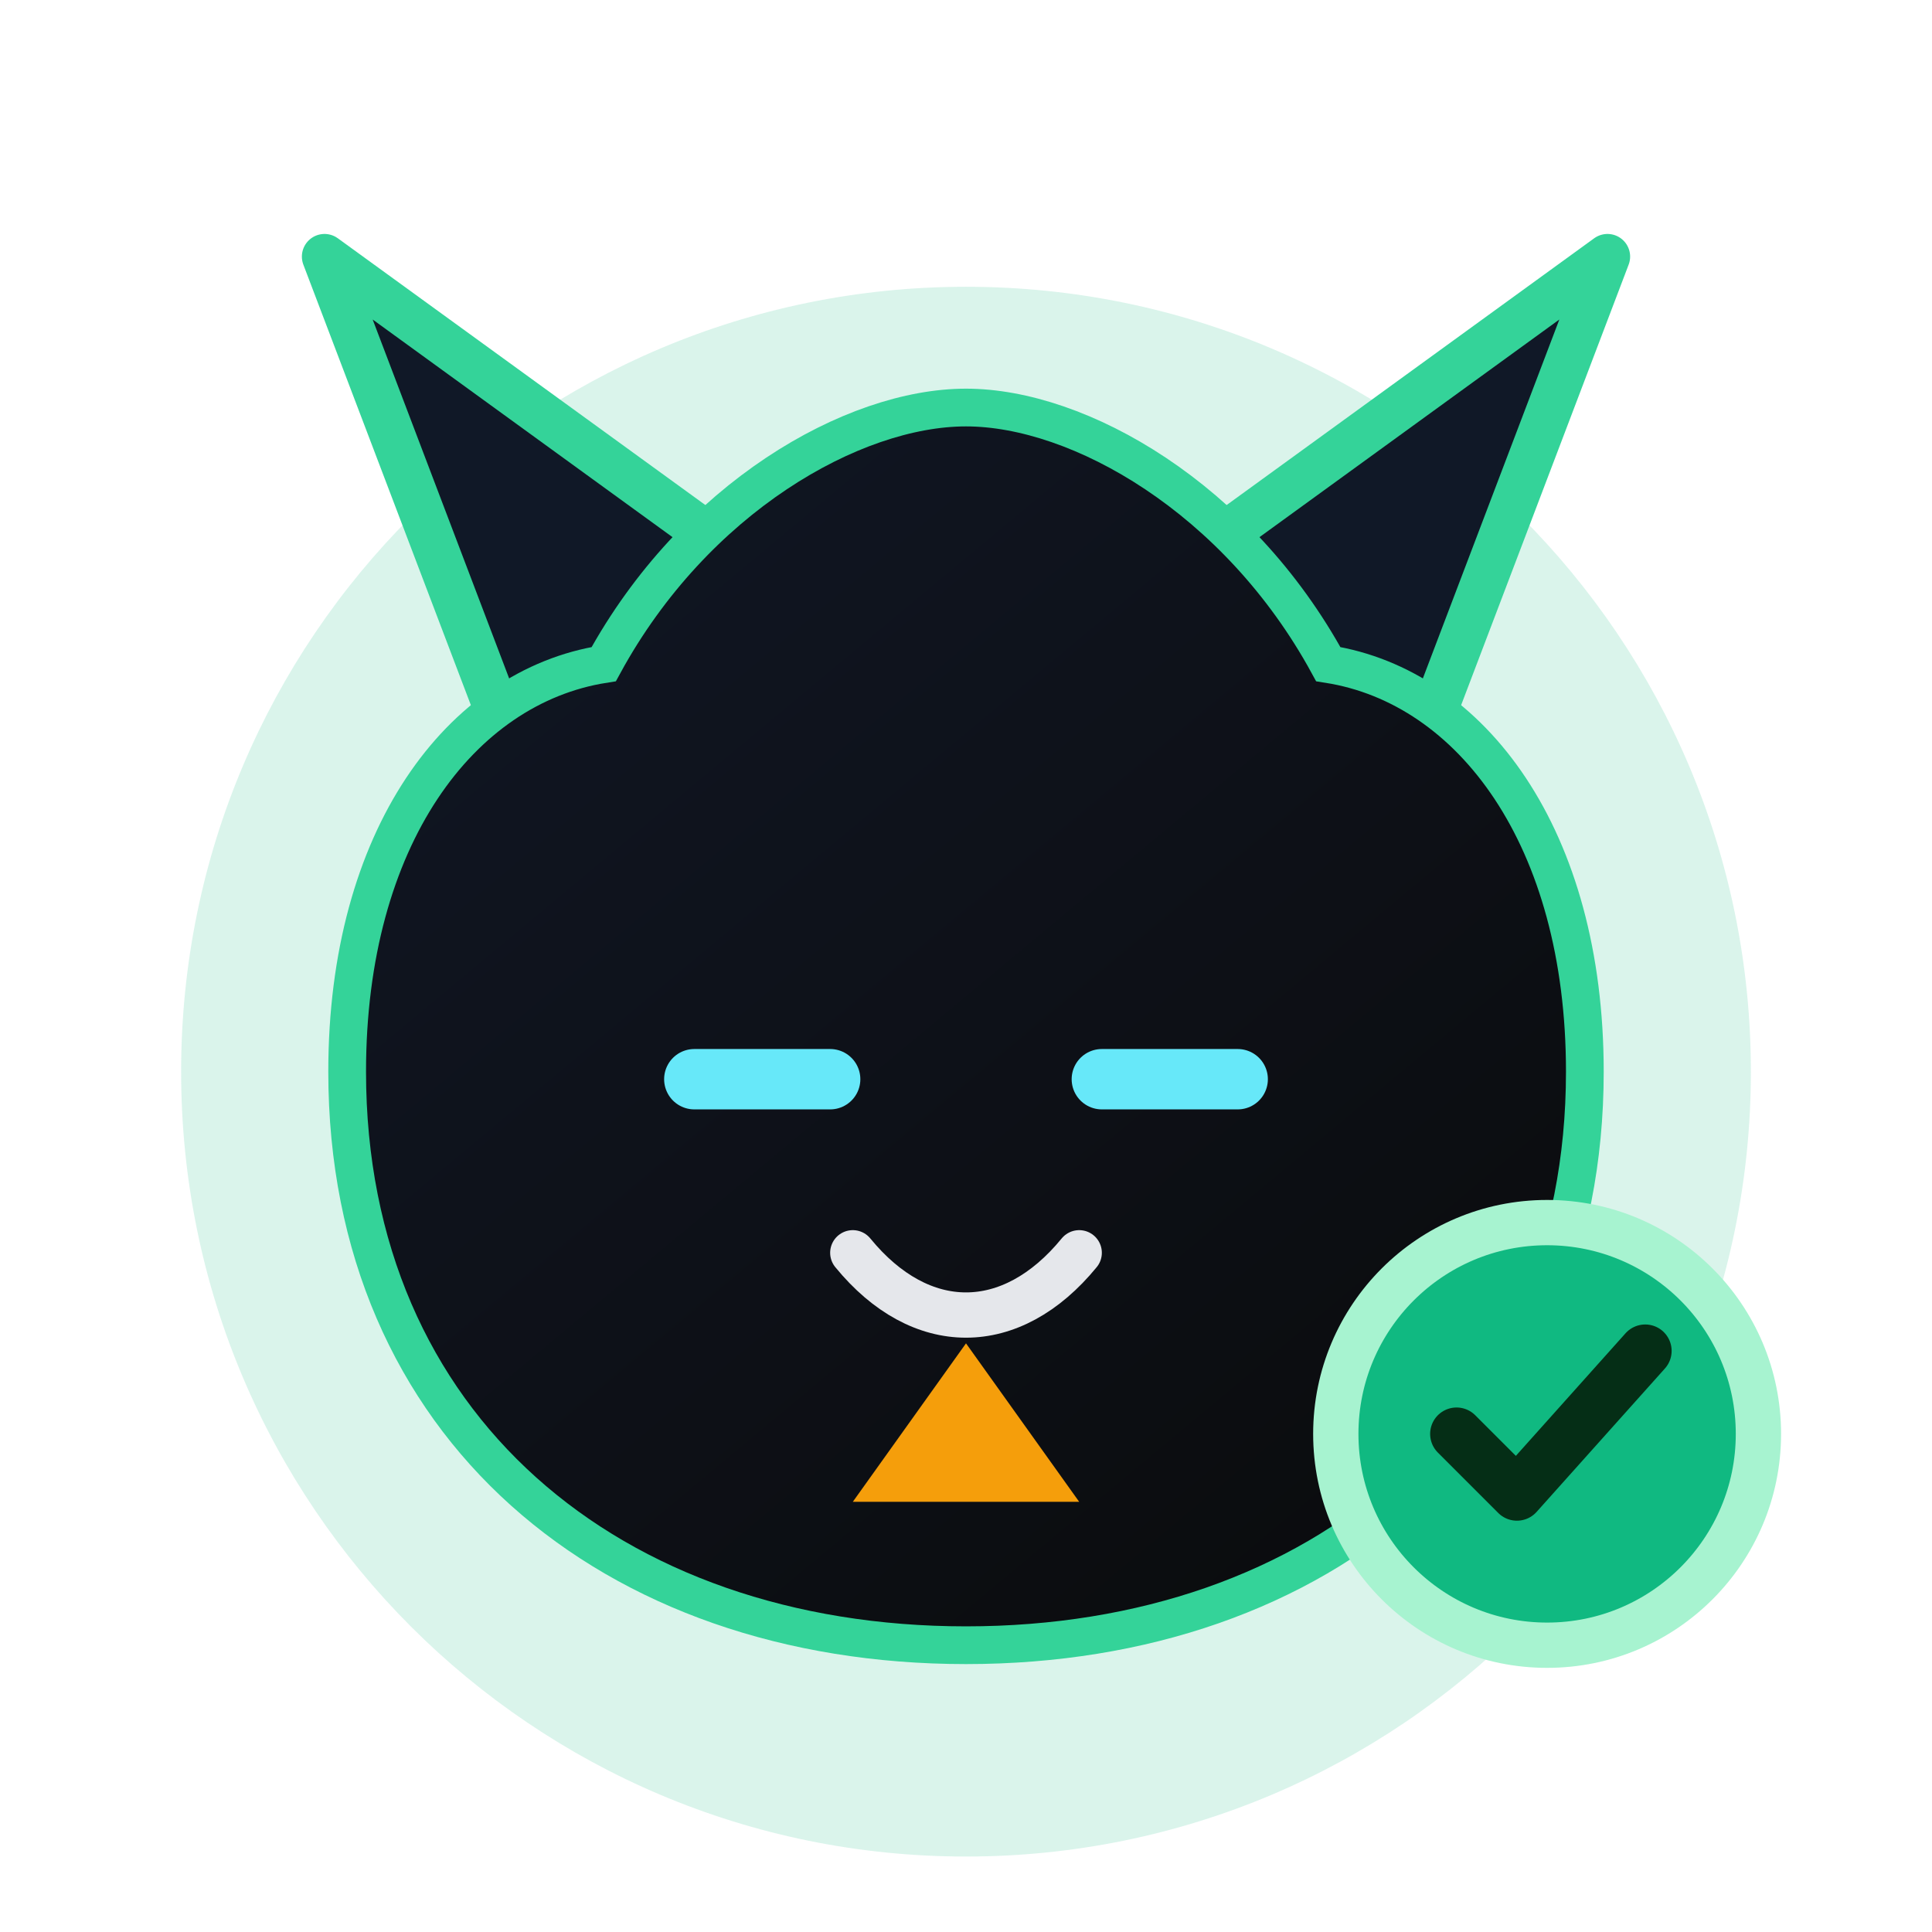
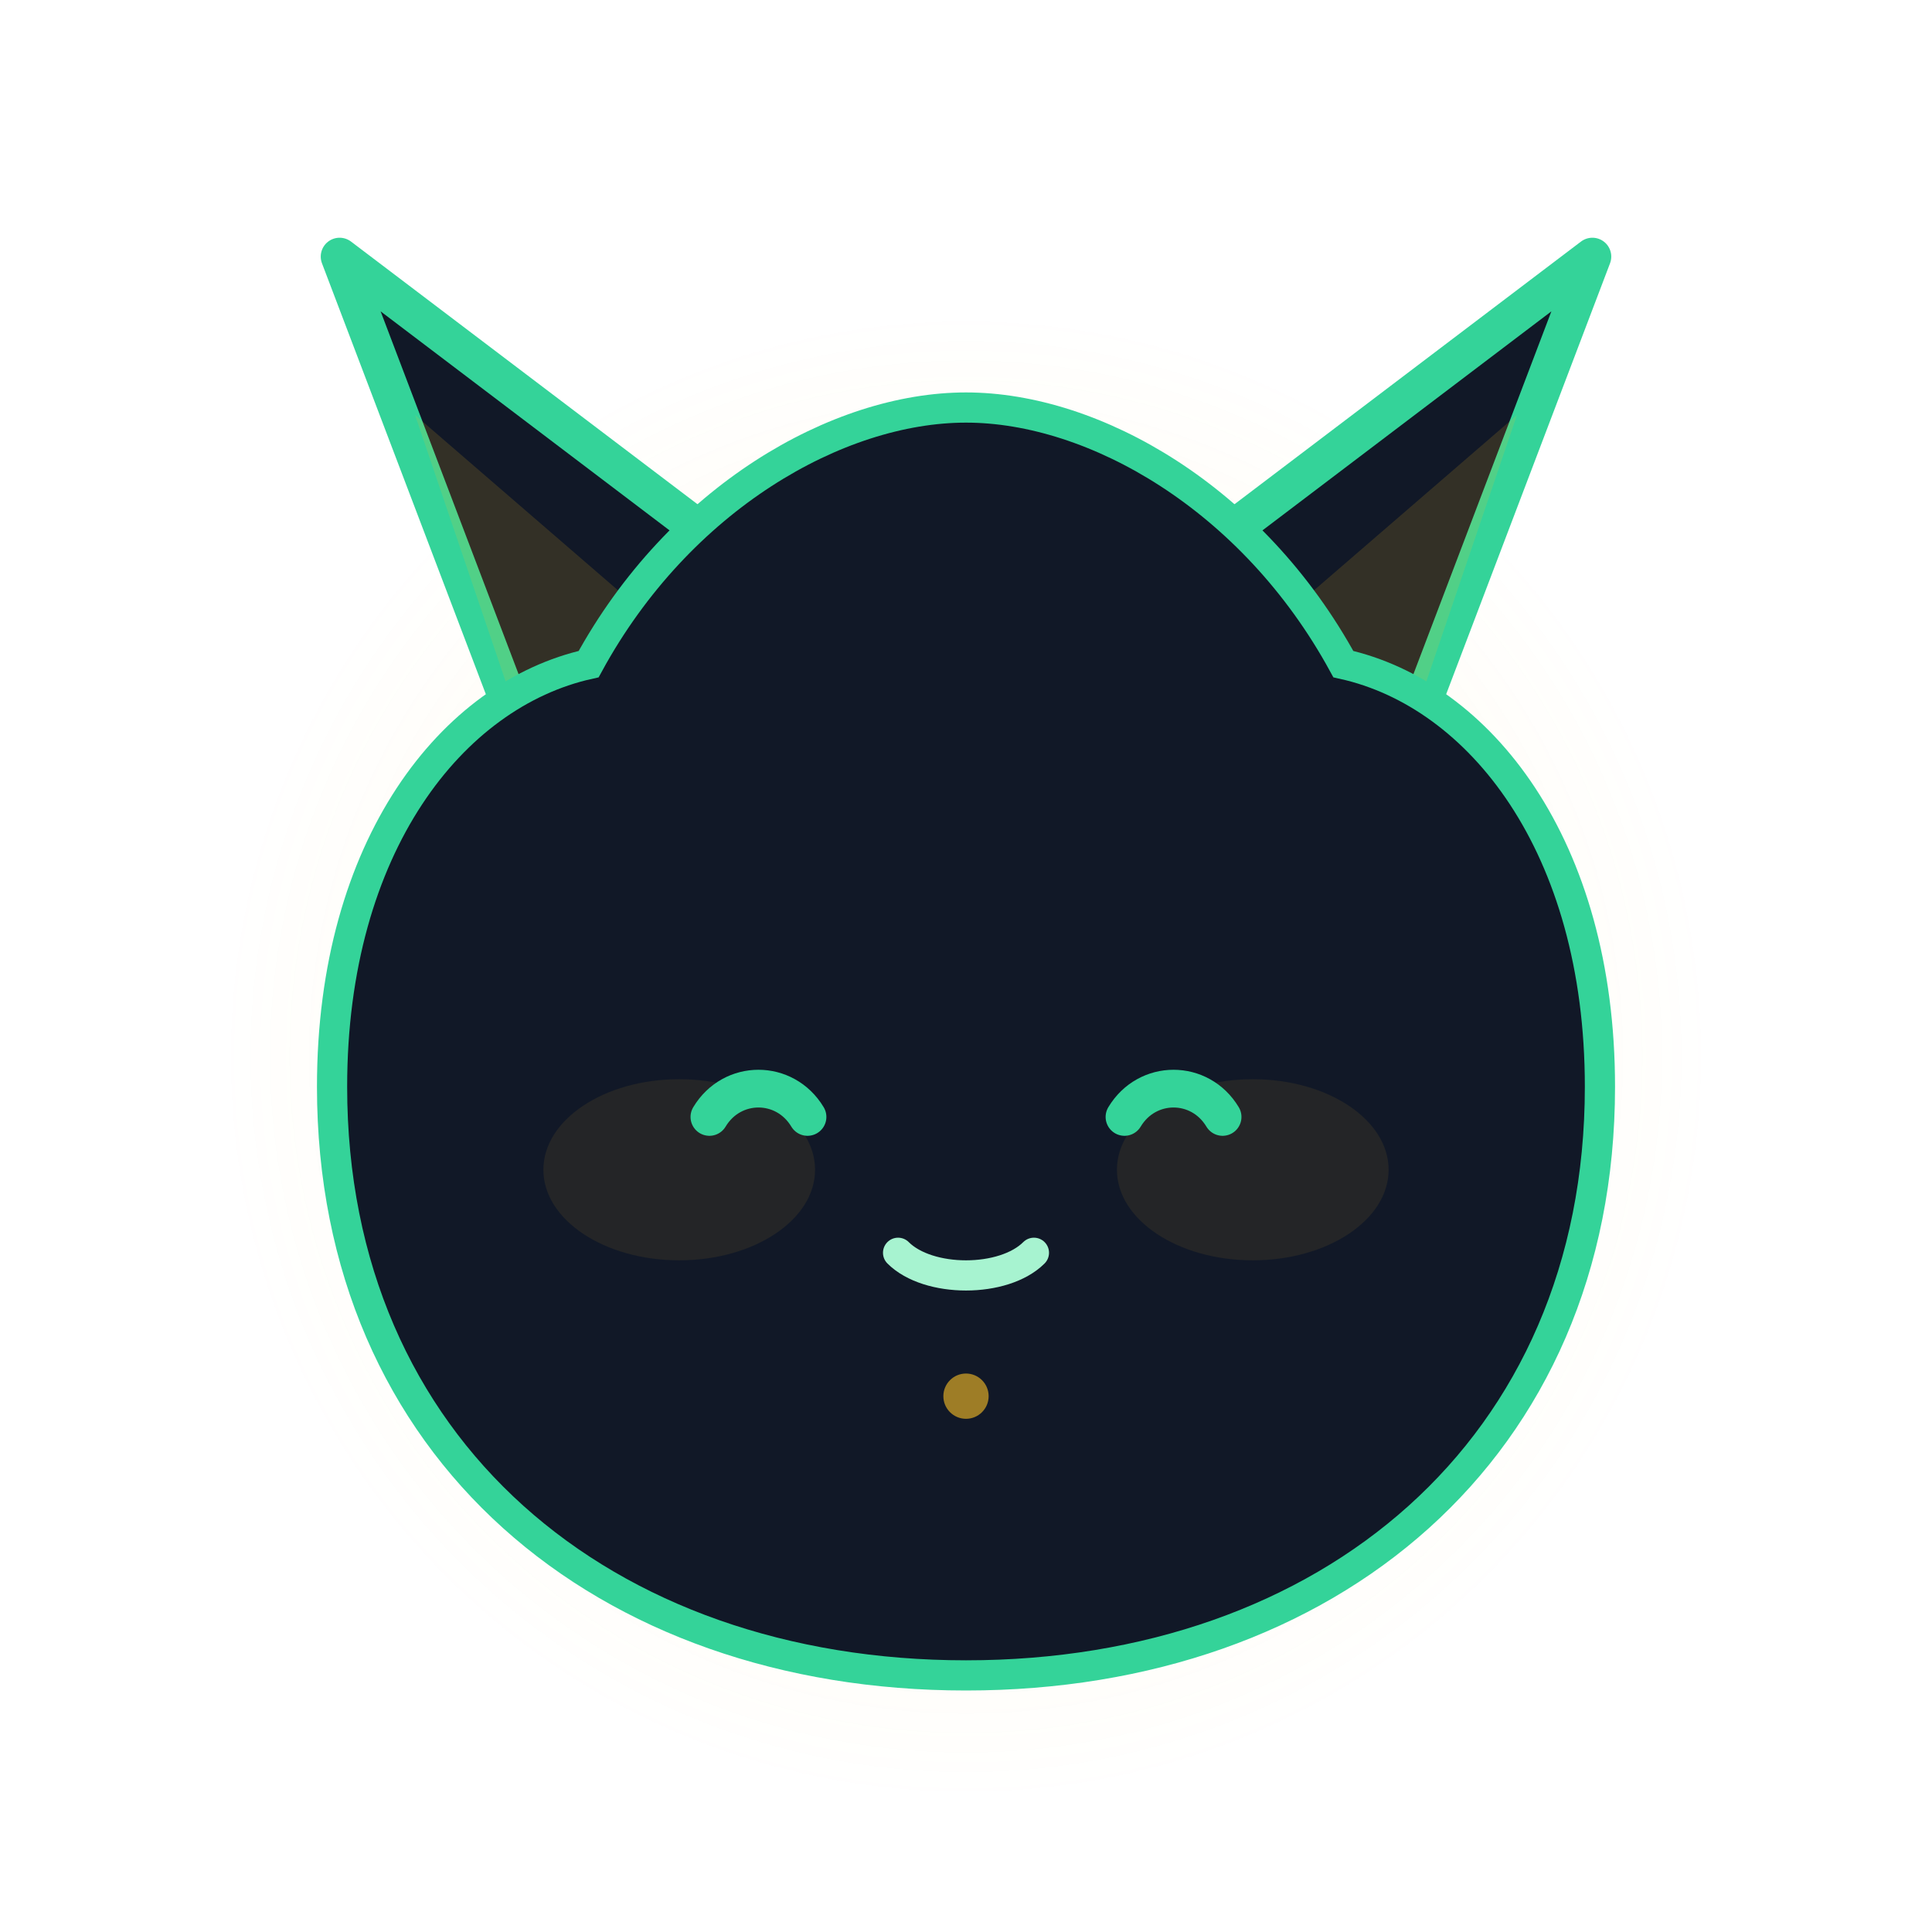
- <svg xmlns="http://www.w3.org/2000/svg" viewBox="0 0 256 256" role="img">
+ <svg xmlns="http://www.w3.org/2000/svg" viewBox="0 0 256 256">
  <defs>
-     <linearGradient id="body" x1="48" y1="36" x2="208" y2="228" gradientUnits="userSpaceOnUse">
+     <radialGradient id="glowBg" cx="50%" cy="50%" r="50%">
+       <stop offset="0%" stop-color="#FBBF24" stop-opacity="0.15" />
+       <stop offset="100%" stop-color="#FBBF24" stop-opacity="0" />
+     </radialGradient>
+     <linearGradient id="faceGrad" x1="48" y1="36" x2="208" y2="228">
      <stop stop-color="#111827" />
-       <stop offset="1" stop-color="#0A0A0A" />
+       <stop offset="1" stop-color="#0f0f0f" />
    </linearGradient>
  </defs>
-   <circle cx="128" cy="142" r="104" fill="#10B981" opacity="0.16" />
-   <path d="M70 105 43 34l62 45" fill="#101827" stroke="#34D399" stroke-width="6" stroke-linejoin="round" />
-   <path d="M186 105 213 34l-62 45" fill="#101827" stroke="#34D399" stroke-width="6" stroke-linejoin="round" />
-   <path d="M80 88c12-22 33-34 48-34s36 12 48 34c19 3 34 23 34 54 0 47-35 76-82 76s-82-29-82-76c0-31 15-51 34-54Z" fill="url(#body)" stroke="#34D399" stroke-width="5" />
-   <path d="M92 143h18M146 143h18" stroke="#67E8F9" stroke-width="8" stroke-linecap="round" />
-   <path d="M113 166c9 11 21 11 30 0" fill="none" stroke="#E5E7EB" stroke-width="6" stroke-linecap="round" />
-   <path d="M128 178 143 199h-30l15-21Z" fill="#F59E0B" />
-   <circle cx="205" cy="190" r="28" fill="#10B981" stroke="#A7F3D0" stroke-width="6" />
-   <path d="m193 190 8 8 17-19" fill="none" stroke="#052E16" stroke-width="7" stroke-linecap="round" stroke-linejoin="round" />
+   <ellipse cx="128" cy="140" rx="100" ry="100" fill="url(#glowBg)" />
+   <path d="M72 105 45 34l62 47" fill="#111827" stroke="#34D399" stroke-width="5" stroke-linejoin="round" />
+   <path d="M72 105 55 55l44 38" fill="#FBBF24" opacity="0.15" />
+   <path d="M184 105 211 34l-62 47" fill="#111827" stroke="#34D399" stroke-width="5" stroke-linejoin="round" />
+   <path d="M184 105 201 55l-44 38" fill="#FBBF24" opacity="0.15" />
+   <path d="M78 88c12-22 33-34 50-34s38 12 50 34c18 4 34 24 34 56 0 48-36 78-84 78s-84-30-84-78c0-32 16-52 34-56Z" fill="url(#faceGrad)" stroke="#34D399" stroke-width="4" />
+   <ellipse cx="90" cy="155" rx="18" ry="12" fill="#FBBF24" opacity="0.08" />
+   <ellipse cx="166" cy="155" rx="18" ry="12" fill="#FBBF24" opacity="0.08" />
+   <path d="M94 148c3-5 10-5 13 0" fill="none" stroke="#34D399" stroke-width="5" stroke-linecap="round" />
+   <path d="M149 148c3-5 10-5 13 0" fill="none" stroke="#34D399" stroke-width="5" stroke-linecap="round" />
+   <path d="M119 166c4 4 14 4 18 0" fill="none" stroke="#A7F3D0" stroke-width="4" stroke-linecap="round" />
+   <circle cx="128" cy="185" r="3" fill="#FBBF24" opacity="0.6">
+     <animate attributeName="r" values="3;5;3" dur="1s" repeatCount="indefinite" />
+     <animate attributeName="opacity" values="0.6;0.2;0.6" dur="1s" repeatCount="indefinite" />
+   </circle>
</svg>
